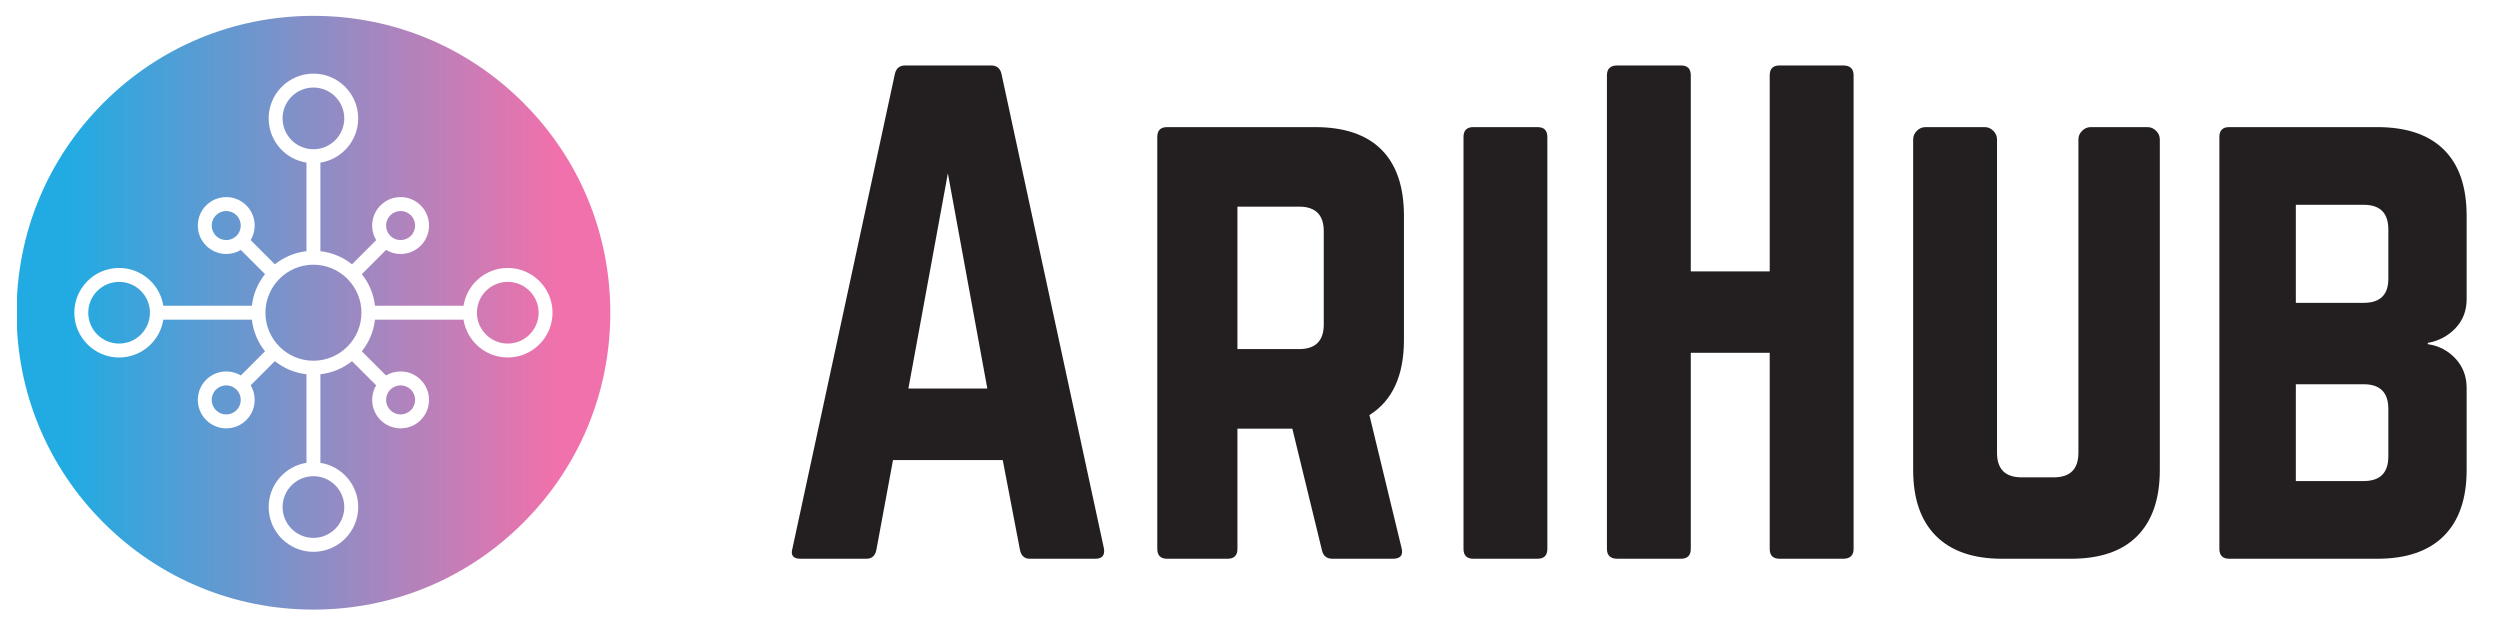
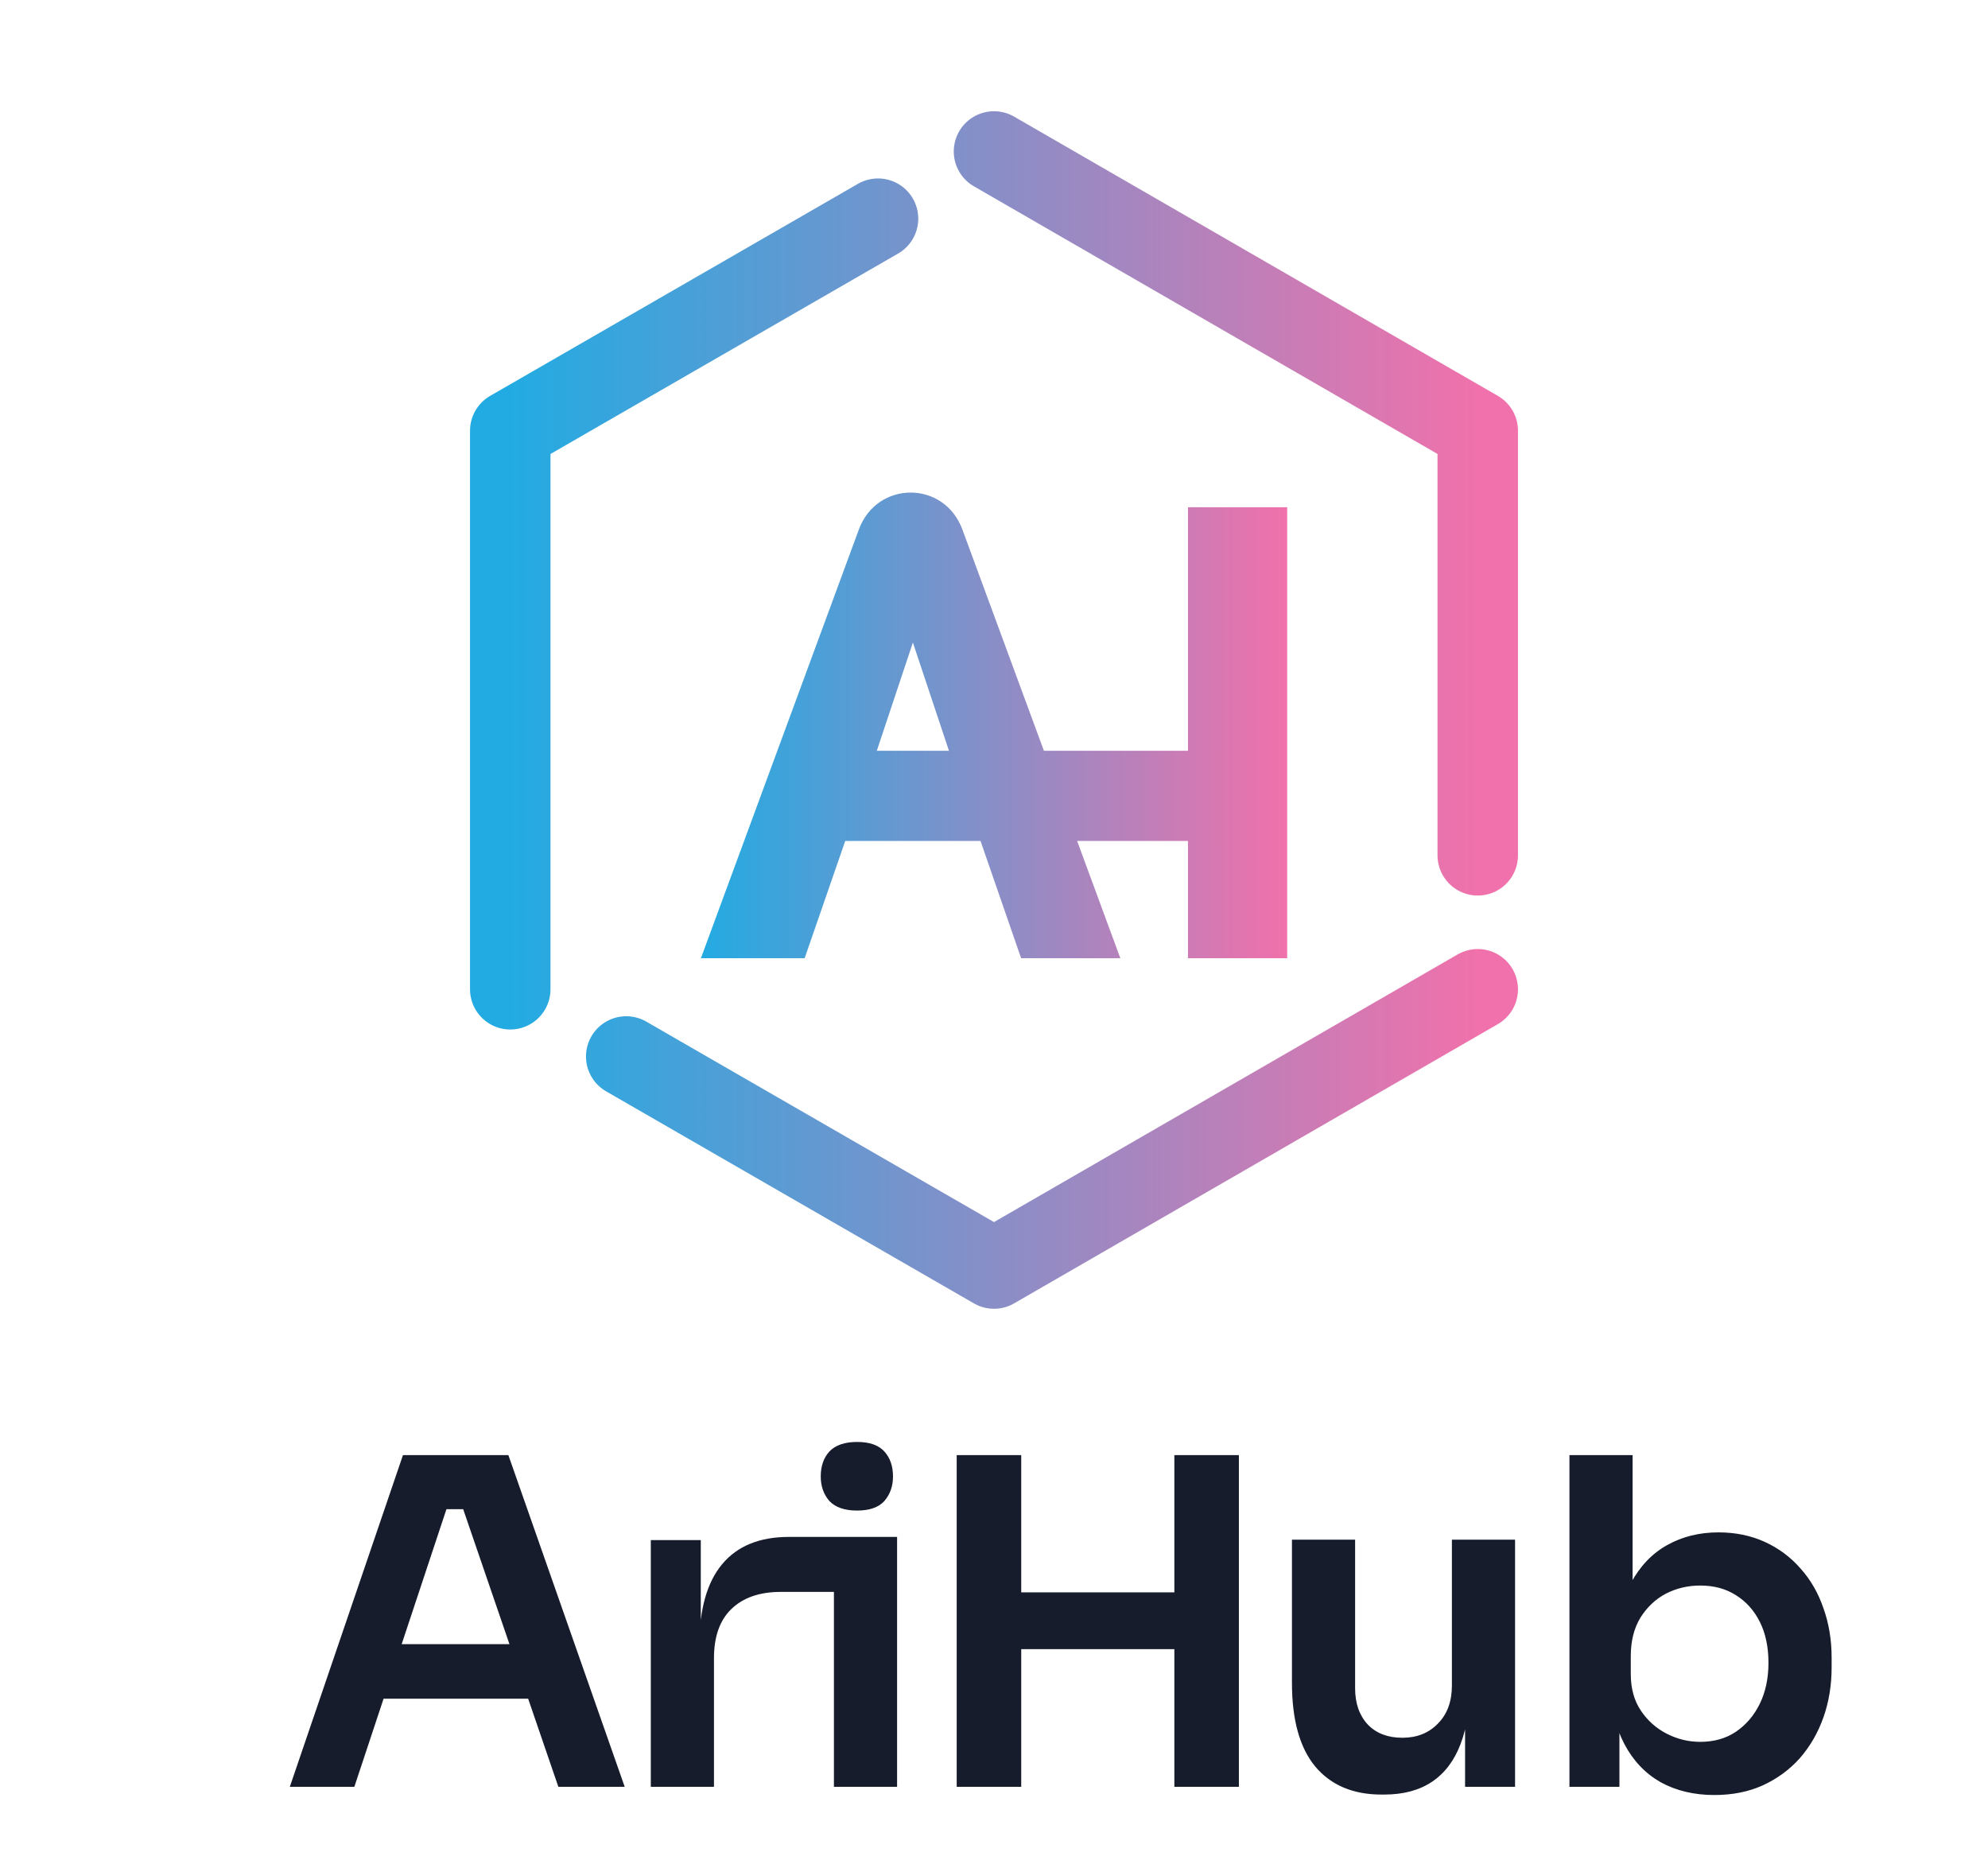
- <svg xmlns="http://www.w3.org/2000/svg" width="2000" zoomAndPan="magnify" viewBox="0 0 1500 375" height="500" preserveAspectRatio="xMidYMid meet" version="1.0">
-   <defs>
-     <g />
-     <clipPath id="10741cad9f">
-       <path d="M 10.203 9.508 L 366.184 9.508 L 366.184 365.758 L 10.203 365.758 Z M 10.203 9.508 " clip-rule="nonzero" />
-     </clipPath>
-     <clipPath id="8fe576c0a0">
-       <path d="M 304.656 169.117 C 314.863 169.117 323.172 177.426 323.172 187.633 C 323.172 197.84 314.863 206.141 304.656 206.141 C 294.449 206.141 286.148 197.832 286.148 187.633 C 286.148 177.418 294.449 169.117 304.656 169.117 Z M 188.059 365.758 C 235.637 365.758 280.371 347.227 314.012 313.586 C 347.656 279.945 366.184 235.211 366.184 187.633 C 366.184 140.055 347.656 95.32 314.012 61.68 C 280.371 28.035 235.637 9.508 188.059 9.508 C 140.48 9.508 95.746 28.035 62.105 61.68 C 28.465 95.32 9.934 140.055 9.934 187.633 C 9.934 235.211 28.465 279.945 62.105 313.586 C 95.746 347.227 140.48 365.758 188.059 365.758 Z M 135.75 126.609 C 138.082 126.609 140.266 127.523 141.914 129.164 C 145.309 132.559 145.309 138.09 141.914 141.492 C 140.266 143.137 138.082 144.047 135.75 144.047 C 133.418 144.047 131.234 143.137 129.586 141.492 C 126.188 138.09 126.188 132.566 129.586 129.164 C 131.234 127.523 133.418 126.609 135.75 126.609 Z M 188.059 285.719 C 198.266 285.719 206.574 294.02 206.574 304.227 C 206.574 314.434 198.266 322.742 188.059 322.742 C 177.852 322.742 169.551 314.434 169.551 304.227 C 169.551 294.02 177.852 285.719 188.059 285.719 Z M 71.465 169.125 C 81.672 169.125 89.973 177.426 89.973 187.633 C 89.973 197.84 81.672 206.148 71.465 206.148 C 61.258 206.148 52.949 197.84 52.949 187.633 C 52.949 177.426 61.258 169.125 71.465 169.125 Z M 188.059 52.52 C 198.262 52.52 206.566 60.828 206.566 71.035 C 206.566 81.242 198.262 89.547 188.059 89.547 C 177.844 89.547 169.543 81.242 169.543 71.035 C 169.543 60.828 177.844 52.52 188.059 52.52 Z M 192.234 224.559 C 199.359 223.75 205.871 220.934 211.203 216.684 L 225.711 231.188 C 221.801 237.742 222.66 246.371 228.297 252.008 C 231.52 255.234 235.805 257.012 240.363 257.012 C 244.922 257.012 249.207 255.234 252.43 252.008 C 259.086 245.355 259.086 234.527 252.43 227.879 C 249.207 224.648 244.922 222.875 240.363 222.875 C 237.23 222.875 234.227 223.715 231.609 225.281 L 217.102 210.773 C 221.359 205.453 224.188 198.934 224.98 191.809 L 278.117 191.809 C 280.129 204.637 291.262 214.488 304.656 214.488 C 319.469 214.488 331.52 202.438 331.52 187.633 C 331.52 172.82 319.469 160.766 304.656 160.766 C 291.27 160.766 280.137 170.621 278.117 183.457 L 224.98 183.457 C 224.18 176.332 221.359 169.82 217.102 164.488 L 231.609 149.98 C 234.227 151.555 237.23 152.391 240.363 152.391 C 244.922 152.391 249.207 150.617 252.43 147.395 C 259.086 140.742 259.086 129.914 252.43 123.258 C 249.207 120.035 244.922 118.262 240.363 118.262 C 235.805 118.262 231.52 120.035 228.297 123.258 C 222.66 128.891 221.801 137.527 225.711 144.074 L 211.203 158.59 C 205.871 154.332 199.352 151.512 192.234 150.711 L 192.234 97.574 C 205.066 95.562 214.918 84.426 214.918 71.035 C 214.918 56.223 202.867 44.172 188.059 44.172 C 173.246 44.172 161.195 56.223 161.195 71.035 C 161.195 84.426 171.047 95.562 183.887 97.574 L 183.887 150.711 C 176.762 151.512 170.238 154.332 164.918 158.59 L 150.402 144.074 C 154.312 137.527 153.449 128.891 147.816 123.258 C 144.594 120.035 140.309 118.262 135.75 118.262 C 131.191 118.262 126.906 120.035 123.684 123.258 C 117.023 129.914 117.023 140.742 123.684 147.395 C 126.906 150.617 131.191 152.391 135.75 152.391 C 138.879 152.391 141.887 151.555 144.504 149.98 L 159.012 164.488 C 154.758 169.82 151.934 176.34 151.133 183.457 L 97.996 183.457 C 95.984 170.625 84.852 160.773 71.465 160.773 C 56.652 160.773 44.598 172.824 44.598 187.633 C 44.598 202.445 56.652 214.496 71.465 214.496 C 84.852 214.496 95.984 204.645 97.996 191.809 L 151.133 191.809 C 151.934 198.934 154.758 205.453 159.012 210.773 L 144.504 225.281 C 141.887 223.715 138.879 222.875 135.75 222.875 C 131.191 222.875 126.906 224.648 123.684 227.879 C 117.023 234.527 117.023 245.355 123.684 252.008 C 126.906 255.234 131.191 257.012 135.75 257.012 C 140.309 257.012 144.594 255.234 147.816 252.008 C 153.449 246.371 154.312 237.742 150.402 231.188 L 164.918 216.684 C 170.246 220.934 176.762 223.758 183.887 224.559 L 183.887 277.695 C 171.055 279.707 161.203 290.84 161.203 304.234 C 161.203 319.039 173.254 331.094 188.059 331.094 C 202.875 331.094 214.926 319.039 214.926 304.234 C 214.926 290.84 205.07 279.707 192.234 277.695 Z M 234.227 141.516 L 234.199 141.492 L 234.184 141.473 C 230.801 138.078 230.809 132.559 234.199 129.164 C 235.848 127.523 238.031 126.609 240.363 126.609 C 242.695 126.609 244.879 127.523 246.527 129.164 C 249.922 132.559 249.922 138.09 246.527 141.492 C 244.879 143.137 242.695 144.047 240.363 144.047 C 238.047 144.047 235.867 143.148 234.227 141.516 Z M 234.164 233.812 L 234.199 233.777 L 234.254 233.73 L 234.273 233.699 C 235.91 232.109 238.074 231.223 240.363 231.223 C 242.695 231.223 244.879 232.137 246.527 233.777 C 249.922 237.18 249.922 242.703 246.527 246.105 C 244.879 247.75 242.695 248.66 240.363 248.66 C 238.031 248.66 235.848 247.75 234.199 246.105 C 230.809 242.719 230.801 237.215 234.164 233.812 Z M 141.914 233.777 C 145.309 237.18 145.309 242.703 141.914 246.105 C 140.266 247.75 138.082 248.66 135.75 248.66 C 133.418 248.66 131.234 247.75 129.586 246.105 C 126.188 242.703 126.188 237.18 129.586 233.777 C 131.234 232.137 133.418 231.223 135.75 231.223 C 138.082 231.223 140.266 232.137 141.914 233.777 Z M 188.059 158.824 C 203.945 158.824 216.867 171.746 216.867 187.633 C 216.867 203.488 203.992 216.391 188.148 216.438 L 187.969 216.438 C 172.148 216.395 159.281 203.523 159.254 187.695 L 159.254 187.578 C 159.281 171.719 172.188 158.824 188.059 158.824 Z M 188.059 158.824 " clip-rule="evenodd" />
-     </clipPath>
-     <linearGradient x1="0" gradientTransform="matrix(-0.695801, 0, 0, 0.695801, 366.1847, 9.50708)" y1="256" x2="511.613" gradientUnits="userSpaceOnUse" y2="256" id="4e7eae257f">
-       <stop stop-opacity="1" stop-color="rgb(94.099%, 44.299%, 67.099%)" offset="0" />
-       <stop stop-opacity="1" stop-color="rgb(94.099%, 44.299%, 67.099%)" offset="0.062" />
-       <stop stop-opacity="1" stop-color="rgb(94.06%, 44.31%, 67.11%)" offset="0.094" />
-       <stop stop-opacity="1" stop-color="rgb(93.634%, 44.431%, 67.223%)" offset="0.098" />
-       <stop stop-opacity="1" stop-color="rgb(93.246%, 44.54%, 67.326%)" offset="0.102" />
-       <stop stop-opacity="1" stop-color="rgb(92.859%, 44.649%, 67.429%)" offset="0.105" />
-       <stop stop-opacity="1" stop-color="rgb(92.471%, 44.759%, 67.532%)" offset="0.109" />
-       <stop stop-opacity="1" stop-color="rgb(92.084%, 44.867%, 67.635%)" offset="0.113" />
-       <stop stop-opacity="1" stop-color="rgb(91.698%, 44.977%, 67.738%)" offset="0.117" />
-       <stop stop-opacity="1" stop-color="rgb(91.31%, 45.085%, 67.841%)" offset="0.121" />
-       <stop stop-opacity="1" stop-color="rgb(90.923%, 45.195%, 67.944%)" offset="0.125" />
-       <stop stop-opacity="1" stop-color="rgb(90.535%, 45.305%, 68.047%)" offset="0.129" />
-       <stop stop-opacity="1" stop-color="rgb(90.147%, 45.415%, 68.15%)" offset="0.133" />
-       <stop stop-opacity="1" stop-color="rgb(89.76%, 45.523%, 68.253%)" offset="0.137" />
-       <stop stop-opacity="1" stop-color="rgb(89.372%, 45.633%, 68.356%)" offset="0.141" />
-       <stop stop-opacity="1" stop-color="rgb(88.985%, 45.741%, 68.459%)" offset="0.145" />
-       <stop stop-opacity="1" stop-color="rgb(88.599%, 45.851%, 68.562%)" offset="0.148" />
-       <stop stop-opacity="1" stop-color="rgb(88.211%, 45.959%, 68.666%)" offset="0.152" />
-       <stop stop-opacity="1" stop-color="rgb(87.823%, 46.069%, 68.77%)" offset="0.156" />
-       <stop stop-opacity="1" stop-color="rgb(87.436%, 46.179%, 68.872%)" offset="0.16" />
-       <stop stop-opacity="1" stop-color="rgb(87.048%, 46.289%, 68.976%)" offset="0.164" />
-       <stop stop-opacity="1" stop-color="rgb(86.661%, 46.397%, 69.078%)" offset="0.168" />
-       <stop stop-opacity="1" stop-color="rgb(86.275%, 46.507%, 69.182%)" offset="0.172" />
-       <stop stop-opacity="1" stop-color="rgb(85.887%, 46.616%, 69.284%)" offset="0.176" />
-       <stop stop-opacity="1" stop-color="rgb(85.5%, 46.725%, 69.388%)" offset="0.18" />
-       <stop stop-opacity="1" stop-color="rgb(85.112%, 46.835%, 69.49%)" offset="0.184" />
-       <stop stop-opacity="1" stop-color="rgb(84.724%, 46.945%, 69.594%)" offset="0.188" />
-       <stop stop-opacity="1" stop-color="rgb(84.337%, 47.054%, 69.696%)" offset="0.191" />
-       <stop stop-opacity="1" stop-color="rgb(83.951%, 47.163%, 69.8%)" offset="0.195" />
-       <stop stop-opacity="1" stop-color="rgb(83.563%, 47.272%, 69.902%)" offset="0.199" />
-       <stop stop-opacity="1" stop-color="rgb(83.176%, 47.382%, 70.006%)" offset="0.203" />
-       <stop stop-opacity="1" stop-color="rgb(82.788%, 47.49%, 70.108%)" offset="0.207" />
-       <stop stop-opacity="1" stop-color="rgb(82.401%, 47.6%, 70.212%)" offset="0.211" />
-       <stop stop-opacity="1" stop-color="rgb(82.013%, 47.71%, 70.314%)" offset="0.215" />
-       <stop stop-opacity="1" stop-color="rgb(81.627%, 47.82%, 70.418%)" offset="0.219" />
-       <stop stop-opacity="1" stop-color="rgb(81.239%, 47.928%, 70.52%)" offset="0.223" />
-       <stop stop-opacity="1" stop-color="rgb(80.852%, 48.038%, 70.624%)" offset="0.227" />
-       <stop stop-opacity="1" stop-color="rgb(80.464%, 48.146%, 70.726%)" offset="0.23" />
-       <stop stop-opacity="1" stop-color="rgb(80.077%, 48.256%, 70.83%)" offset="0.234" />
-       <stop stop-opacity="1" stop-color="rgb(79.689%, 48.364%, 70.934%)" offset="0.238" />
-       <stop stop-opacity="1" stop-color="rgb(79.301%, 48.474%, 71.037%)" offset="0.242" />
-       <stop stop-opacity="1" stop-color="rgb(78.914%, 48.584%, 71.14%)" offset="0.246" />
-       <stop stop-opacity="1" stop-color="rgb(78.528%, 48.694%, 71.243%)" offset="0.25" />
-       <stop stop-opacity="1" stop-color="rgb(78.14%, 48.802%, 71.346%)" offset="0.254" />
-       <stop stop-opacity="1" stop-color="rgb(77.753%, 48.912%, 71.449%)" offset="0.258" />
-       <stop stop-opacity="1" stop-color="rgb(77.365%, 49.02%, 71.552%)" offset="0.262" />
-       <stop stop-opacity="1" stop-color="rgb(76.978%, 49.13%, 71.655%)" offset="0.266" />
-       <stop stop-opacity="1" stop-color="rgb(76.59%, 49.239%, 71.758%)" offset="0.27" />
-       <stop stop-opacity="1" stop-color="rgb(76.204%, 49.348%, 71.861%)" offset="0.273" />
-       <stop stop-opacity="1" stop-color="rgb(75.816%, 49.458%, 71.964%)" offset="0.277" />
-       <stop stop-opacity="1" stop-color="rgb(75.429%, 49.568%, 72.067%)" offset="0.281" />
-       <stop stop-opacity="1" stop-color="rgb(75.041%, 49.677%, 72.169%)" offset="0.285" />
-       <stop stop-opacity="1" stop-color="rgb(74.654%, 49.786%, 72.273%)" offset="0.289" />
-       <stop stop-opacity="1" stop-color="rgb(74.266%, 49.895%, 72.375%)" offset="0.293" />
-       <stop stop-opacity="1" stop-color="rgb(73.88%, 50.005%, 72.479%)" offset="0.297" />
-       <stop stop-opacity="1" stop-color="rgb(73.492%, 50.113%, 72.581%)" offset="0.301" />
-       <stop stop-opacity="1" stop-color="rgb(73.105%, 50.223%, 72.685%)" offset="0.305" />
-       <stop stop-opacity="1" stop-color="rgb(72.717%, 50.333%, 72.787%)" offset="0.309" />
-       <stop stop-opacity="1" stop-color="rgb(72.33%, 50.443%, 72.891%)" offset="0.312" />
-       <stop stop-opacity="1" stop-color="rgb(71.942%, 50.551%, 72.993%)" offset="0.316" />
-       <stop stop-opacity="1" stop-color="rgb(71.556%, 50.661%, 73.097%)" offset="0.32" />
-       <stop stop-opacity="1" stop-color="rgb(71.169%, 50.769%, 73.201%)" offset="0.324" />
-       <stop stop-opacity="1" stop-color="rgb(70.781%, 50.879%, 73.305%)" offset="0.328" />
-       <stop stop-opacity="1" stop-color="rgb(70.393%, 50.987%, 73.407%)" offset="0.332" />
-       <stop stop-opacity="1" stop-color="rgb(70.006%, 51.097%, 73.511%)" offset="0.336" />
-       <stop stop-opacity="1" stop-color="rgb(69.618%, 51.207%, 73.613%)" offset="0.34" />
-       <stop stop-opacity="1" stop-color="rgb(69.231%, 51.317%, 73.717%)" offset="0.344" />
-       <stop stop-opacity="1" stop-color="rgb(68.843%, 51.425%, 73.819%)" offset="0.348" />
-       <stop stop-opacity="1" stop-color="rgb(68.457%, 51.535%, 73.923%)" offset="0.352" />
-       <stop stop-opacity="1" stop-color="rgb(68.069%, 51.643%, 74.025%)" offset="0.355" />
-       <stop stop-opacity="1" stop-color="rgb(67.682%, 51.753%, 74.129%)" offset="0.359" />
-       <stop stop-opacity="1" stop-color="rgb(67.294%, 51.863%, 74.231%)" offset="0.363" />
-       <stop stop-opacity="1" stop-color="rgb(66.907%, 51.973%, 74.335%)" offset="0.367" />
-       <stop stop-opacity="1" stop-color="rgb(66.519%, 52.081%, 74.437%)" offset="0.371" />
-       <stop stop-opacity="1" stop-color="rgb(66.133%, 52.191%, 74.541%)" offset="0.375" />
-       <stop stop-opacity="1" stop-color="rgb(65.746%, 52.3%, 74.643%)" offset="0.379" />
-       <stop stop-opacity="1" stop-color="rgb(65.358%, 52.409%, 74.747%)" offset="0.383" />
-       <stop stop-opacity="1" stop-color="rgb(64.97%, 52.518%, 74.849%)" offset="0.387" />
-       <stop stop-opacity="1" stop-color="rgb(64.583%, 52.628%, 74.953%)" offset="0.391" />
-       <stop stop-opacity="1" stop-color="rgb(64.195%, 52.737%, 75.055%)" offset="0.395" />
-       <stop stop-opacity="1" stop-color="rgb(63.809%, 52.847%, 75.159%)" offset="0.398" />
-       <stop stop-opacity="1" stop-color="rgb(63.422%, 52.956%, 75.261%)" offset="0.402" />
-       <stop stop-opacity="1" stop-color="rgb(63.034%, 53.065%, 75.365%)" offset="0.406" />
-       <stop stop-opacity="1" stop-color="rgb(62.646%, 53.174%, 75.468%)" offset="0.41" />
-       <stop stop-opacity="1" stop-color="rgb(62.259%, 53.284%, 75.572%)" offset="0.414" />
-       <stop stop-opacity="1" stop-color="rgb(61.871%, 53.392%, 75.674%)" offset="0.418" />
-       <stop stop-opacity="1" stop-color="rgb(61.485%, 53.502%, 75.778%)" offset="0.422" />
-       <stop stop-opacity="1" stop-color="rgb(61.098%, 53.612%, 75.88%)" offset="0.426" />
-       <stop stop-opacity="1" stop-color="rgb(60.71%, 53.722%, 75.984%)" offset="0.43" />
-       <stop stop-opacity="1" stop-color="rgb(60.323%, 53.83%, 76.086%)" offset="0.434" />
-       <stop stop-opacity="1" stop-color="rgb(59.935%, 53.94%, 76.19%)" offset="0.438" />
-       <stop stop-opacity="1" stop-color="rgb(59.547%, 54.048%, 76.292%)" offset="0.441" />
-       <stop stop-opacity="1" stop-color="rgb(59.16%, 54.158%, 76.396%)" offset="0.445" />
-       <stop stop-opacity="1" stop-color="rgb(58.772%, 54.266%, 76.498%)" offset="0.449" />
-       <stop stop-opacity="1" stop-color="rgb(58.386%, 54.376%, 76.602%)" offset="0.453" />
-       <stop stop-opacity="1" stop-color="rgb(57.999%, 54.486%, 76.704%)" offset="0.457" />
-       <stop stop-opacity="1" stop-color="rgb(57.611%, 54.596%, 76.808%)" offset="0.461" />
-       <stop stop-opacity="1" stop-color="rgb(57.224%, 54.704%, 76.91%)" offset="0.465" />
-       <stop stop-opacity="1" stop-color="rgb(56.836%, 54.814%, 77.014%)" offset="0.469" />
-       <stop stop-opacity="1" stop-color="rgb(56.448%, 54.922%, 77.116%)" offset="0.473" />
-       <stop stop-opacity="1" stop-color="rgb(56.062%, 55.032%, 77.22%)" offset="0.477" />
-       <stop stop-opacity="1" stop-color="rgb(55.675%, 55.141%, 77.322%)" offset="0.48" />
-       <stop stop-opacity="1" stop-color="rgb(55.287%, 55.251%, 77.426%)" offset="0.484" />
-       <stop stop-opacity="1" stop-color="rgb(54.9%, 55.36%, 77.528%)" offset="0.488" />
-       <stop stop-opacity="1" stop-color="rgb(54.512%, 55.47%, 77.632%)" offset="0.492" />
-       <stop stop-opacity="1" stop-color="rgb(54.124%, 55.579%, 77.736%)" offset="0.496" />
-       <stop stop-opacity="1" stop-color="rgb(53.738%, 55.688%, 77.84%)" offset="0.5" />
-       <stop stop-opacity="1" stop-color="rgb(53.351%, 55.797%, 77.942%)" offset="0.504" />
-       <stop stop-opacity="1" stop-color="rgb(52.963%, 55.907%, 78.046%)" offset="0.508" />
-       <stop stop-opacity="1" stop-color="rgb(52.576%, 56.015%, 78.148%)" offset="0.512" />
-       <stop stop-opacity="1" stop-color="rgb(52.188%, 56.125%, 78.252%)" offset="0.516" />
-       <stop stop-opacity="1" stop-color="rgb(51.801%, 56.235%, 78.354%)" offset="0.52" />
-       <stop stop-opacity="1" stop-color="rgb(51.413%, 56.345%, 78.458%)" offset="0.523" />
-       <stop stop-opacity="1" stop-color="rgb(51.025%, 56.453%, 78.56%)" offset="0.527" />
-       <stop stop-opacity="1" stop-color="rgb(50.639%, 56.563%, 78.664%)" offset="0.531" />
-       <stop stop-opacity="1" stop-color="rgb(50.252%, 56.671%, 78.766%)" offset="0.535" />
-       <stop stop-opacity="1" stop-color="rgb(49.864%, 56.781%, 78.87%)" offset="0.539" />
-       <stop stop-opacity="1" stop-color="rgb(49.477%, 56.889%, 78.972%)" offset="0.543" />
-       <stop stop-opacity="1" stop-color="rgb(49.089%, 56.999%, 79.076%)" offset="0.547" />
-       <stop stop-opacity="1" stop-color="rgb(48.701%, 57.109%, 79.178%)" offset="0.551" />
-       <stop stop-opacity="1" stop-color="rgb(48.315%, 57.219%, 79.282%)" offset="0.555" />
-       <stop stop-opacity="1" stop-color="rgb(47.928%, 57.327%, 79.384%)" offset="0.559" />
-       <stop stop-opacity="1" stop-color="rgb(47.54%, 57.437%, 79.488%)" offset="0.562" />
-       <stop stop-opacity="1" stop-color="rgb(47.153%, 57.545%, 79.59%)" offset="0.566" />
-       <stop stop-opacity="1" stop-color="rgb(46.765%, 57.655%, 79.694%)" offset="0.57" />
-       <stop stop-opacity="1" stop-color="rgb(46.378%, 57.765%, 79.796%)" offset="0.574" />
-       <stop stop-opacity="1" stop-color="rgb(45.992%, 57.875%, 79.9%)" offset="0.578" />
-       <stop stop-opacity="1" stop-color="rgb(45.604%, 57.983%, 80.003%)" offset="0.582" />
-       <stop stop-opacity="1" stop-color="rgb(45.216%, 58.093%, 80.107%)" offset="0.586" />
-       <stop stop-opacity="1" stop-color="rgb(44.829%, 58.202%, 80.209%)" offset="0.59" />
-       <stop stop-opacity="1" stop-color="rgb(44.441%, 58.311%, 80.313%)" offset="0.594" />
-       <stop stop-opacity="1" stop-color="rgb(44.054%, 58.42%, 80.415%)" offset="0.598" />
-       <stop stop-opacity="1" stop-color="rgb(43.668%, 58.53%, 80.519%)" offset="0.602" />
-       <stop stop-opacity="1" stop-color="rgb(43.28%, 58.64%, 80.621%)" offset="0.605" />
-       <stop stop-opacity="1" stop-color="rgb(42.892%, 58.749%, 80.725%)" offset="0.609" />
-       <stop stop-opacity="1" stop-color="rgb(42.505%, 58.858%, 80.827%)" offset="0.613" />
-       <stop stop-opacity="1" stop-color="rgb(42.117%, 58.968%, 80.931%)" offset="0.617" />
-       <stop stop-opacity="1" stop-color="rgb(41.73%, 59.076%, 81.033%)" offset="0.621" />
-       <stop stop-opacity="1" stop-color="rgb(41.342%, 59.186%, 81.137%)" offset="0.625" />
-       <stop stop-opacity="1" stop-color="rgb(40.955%, 59.294%, 81.239%)" offset="0.629" />
-       <stop stop-opacity="1" stop-color="rgb(40.569%, 59.404%, 81.343%)" offset="0.633" />
-       <stop stop-opacity="1" stop-color="rgb(40.181%, 59.514%, 81.445%)" offset="0.637" />
-       <stop stop-opacity="1" stop-color="rgb(39.793%, 59.624%, 81.549%)" offset="0.641" />
-       <stop stop-opacity="1" stop-color="rgb(39.406%, 59.732%, 81.651%)" offset="0.645" />
-       <stop stop-opacity="1" stop-color="rgb(39.018%, 59.842%, 81.755%)" offset="0.648" />
-       <stop stop-opacity="1" stop-color="rgb(38.631%, 59.95%, 81.857%)" offset="0.652" />
-       <stop stop-opacity="1" stop-color="rgb(38.245%, 60.06%, 81.961%)" offset="0.656" />
-       <stop stop-opacity="1" stop-color="rgb(37.857%, 60.168%, 82.063%)" offset="0.66" />
-       <stop stop-opacity="1" stop-color="rgb(37.469%, 60.278%, 82.167%)" offset="0.664" />
-       <stop stop-opacity="1" stop-color="rgb(37.082%, 60.388%, 82.271%)" offset="0.668" />
-       <stop stop-opacity="1" stop-color="rgb(36.694%, 60.498%, 82.375%)" offset="0.672" />
-       <stop stop-opacity="1" stop-color="rgb(36.307%, 60.606%, 82.477%)" offset="0.676" />
-       <stop stop-opacity="1" stop-color="rgb(35.921%, 60.716%, 82.581%)" offset="0.68" />
-       <stop stop-opacity="1" stop-color="rgb(35.533%, 60.825%, 82.683%)" offset="0.684" />
-       <stop stop-opacity="1" stop-color="rgb(35.146%, 60.934%, 82.787%)" offset="0.688" />
-       <stop stop-opacity="1" stop-color="rgb(34.758%, 61.043%, 82.889%)" offset="0.691" />
-       <stop stop-opacity="1" stop-color="rgb(34.37%, 61.153%, 82.993%)" offset="0.695" />
-       <stop stop-opacity="1" stop-color="rgb(33.983%, 61.263%, 83.095%)" offset="0.699" />
-       <stop stop-opacity="1" stop-color="rgb(33.597%, 61.372%, 83.199%)" offset="0.703" />
-       <stop stop-opacity="1" stop-color="rgb(33.209%, 61.481%, 83.301%)" offset="0.707" />
-       <stop stop-opacity="1" stop-color="rgb(32.822%, 61.591%, 83.405%)" offset="0.711" />
-       <stop stop-opacity="1" stop-color="rgb(32.434%, 61.699%, 83.507%)" offset="0.715" />
-       <stop stop-opacity="1" stop-color="rgb(32.047%, 61.809%, 83.611%)" offset="0.719" />
-       <stop stop-opacity="1" stop-color="rgb(31.659%, 61.917%, 83.713%)" offset="0.723" />
-       <stop stop-opacity="1" stop-color="rgb(31.271%, 62.027%, 83.817%)" offset="0.727" />
-       <stop stop-opacity="1" stop-color="rgb(30.884%, 62.137%, 83.919%)" offset="0.73" />
-       <stop stop-opacity="1" stop-color="rgb(30.498%, 62.247%, 84.023%)" offset="0.734" />
-       <stop stop-opacity="1" stop-color="rgb(30.11%, 62.355%, 84.125%)" offset="0.738" />
-       <stop stop-opacity="1" stop-color="rgb(29.723%, 62.465%, 84.229%)" offset="0.742" />
-       <stop stop-opacity="1" stop-color="rgb(29.335%, 62.573%, 84.331%)" offset="0.746" />
-       <stop stop-opacity="1" stop-color="rgb(28.947%, 62.683%, 84.435%)" offset="0.75" />
-       <stop stop-opacity="1" stop-color="rgb(28.56%, 62.793%, 84.538%)" offset="0.754" />
-       <stop stop-opacity="1" stop-color="rgb(28.174%, 62.903%, 84.642%)" offset="0.758" />
-       <stop stop-opacity="1" stop-color="rgb(27.786%, 63.011%, 84.744%)" offset="0.762" />
-       <stop stop-opacity="1" stop-color="rgb(27.399%, 63.121%, 84.848%)" offset="0.766" />
-       <stop stop-opacity="1" stop-color="rgb(27.011%, 63.229%, 84.95%)" offset="0.77" />
-       <stop stop-opacity="1" stop-color="rgb(26.624%, 63.339%, 85.054%)" offset="0.773" />
-       <stop stop-opacity="1" stop-color="rgb(26.236%, 63.448%, 85.156%)" offset="0.777" />
-       <stop stop-opacity="1" stop-color="rgb(25.85%, 63.557%, 85.26%)" offset="0.781" />
-       <stop stop-opacity="1" stop-color="rgb(25.462%, 63.667%, 85.362%)" offset="0.785" />
-       <stop stop-opacity="1" stop-color="rgb(25.075%, 63.777%, 85.466%)" offset="0.789" />
-       <stop stop-opacity="1" stop-color="rgb(24.687%, 63.885%, 85.568%)" offset="0.793" />
-       <stop stop-opacity="1" stop-color="rgb(24.3%, 63.995%, 85.672%)" offset="0.797" />
-       <stop stop-opacity="1" stop-color="rgb(23.912%, 64.104%, 85.774%)" offset="0.801" />
-       <stop stop-opacity="1" stop-color="rgb(23.526%, 64.214%, 85.878%)" offset="0.805" />
-       <stop stop-opacity="1" stop-color="rgb(23.138%, 64.322%, 85.98%)" offset="0.809" />
-       <stop stop-opacity="1" stop-color="rgb(22.751%, 64.432%, 86.084%)" offset="0.812" />
-       <stop stop-opacity="1" stop-color="rgb(22.363%, 64.542%, 86.186%)" offset="0.816" />
-       <stop stop-opacity="1" stop-color="rgb(21.976%, 64.651%, 86.29%)" offset="0.82" />
-       <stop stop-opacity="1" stop-color="rgb(21.588%, 64.76%, 86.392%)" offset="0.824" />
-       <stop stop-opacity="1" stop-color="rgb(21.201%, 64.87%, 86.496%)" offset="0.828" />
-       <stop stop-opacity="1" stop-color="rgb(20.813%, 64.978%, 86.598%)" offset="0.832" />
-       <stop stop-opacity="1" stop-color="rgb(20.427%, 65.088%, 86.702%)" offset="0.836" />
-       <stop stop-opacity="1" stop-color="rgb(20.039%, 65.196%, 86.806%)" offset="0.84" />
-       <stop stop-opacity="1" stop-color="rgb(19.652%, 65.306%, 86.909%)" offset="0.844" />
-       <stop stop-opacity="1" stop-color="rgb(19.264%, 65.416%, 87.012%)" offset="0.848" />
-       <stop stop-opacity="1" stop-color="rgb(18.877%, 65.526%, 87.115%)" offset="0.852" />
-       <stop stop-opacity="1" stop-color="rgb(18.489%, 65.634%, 87.218%)" offset="0.855" />
-       <stop stop-opacity="1" stop-color="rgb(18.103%, 65.744%, 87.321%)" offset="0.859" />
-       <stop stop-opacity="1" stop-color="rgb(17.715%, 65.852%, 87.424%)" offset="0.863" />
-       <stop stop-opacity="1" stop-color="rgb(17.328%, 65.962%, 87.527%)" offset="0.867" />
-       <stop stop-opacity="1" stop-color="rgb(16.94%, 66.071%, 87.63%)" offset="0.871" />
-       <stop stop-opacity="1" stop-color="rgb(16.553%, 66.18%, 87.733%)" offset="0.875" />
-       <stop stop-opacity="1" stop-color="rgb(16.165%, 66.29%, 87.836%)" offset="0.879" />
-       <stop stop-opacity="1" stop-color="rgb(15.779%, 66.4%, 87.939%)" offset="0.883" />
-       <stop stop-opacity="1" stop-color="rgb(15.392%, 66.508%, 88.042%)" offset="0.887" />
-       <stop stop-opacity="1" stop-color="rgb(15.004%, 66.618%, 88.145%)" offset="0.891" />
-       <stop stop-opacity="1" stop-color="rgb(14.616%, 66.727%, 88.248%)" offset="0.895" />
-       <stop stop-opacity="1" stop-color="rgb(14.229%, 66.837%, 88.351%)" offset="0.898" />
-       <stop stop-opacity="1" stop-color="rgb(13.841%, 66.945%, 88.454%)" offset="0.902" />
-       <stop stop-opacity="1" stop-color="rgb(13.455%, 67.055%, 88.557%)" offset="0.906" />
-       <stop stop-opacity="1" stop-color="rgb(13.377%, 67.076%, 88.577%)" offset="0.938" />
-       <stop stop-opacity="1" stop-color="rgb(13.3%, 67.099%, 88.599%)" offset="1" />
-     </linearGradient>
-   </defs>
-   <g clip-path="url(#10741cad9f)">
-     <g clip-path="url(#8fe576c0a0)">
-       <path fill="url(#4e7eae257f)" d="M 366.184 9.508 L 366.184 365.758 L 10.203 365.758 L 10.203 9.508 Z M 366.184 9.508 " fill-rule="nonzero" />
+ <svg xmlns="http://www.w3.org/2000/svg" viewBox="0 0 420 392">
+   <g transform="translate(60 0)">
+     <defs>
+       <linearGradient id="ge" gradientUnits="userSpaceOnUse" x1="48" y1="0" x2="252" y2="0">
+         <stop stop-color="#22ABE2" />
+         <stop offset=".5" stop-color="#898EC7" />
+         <stop offset="1" stop-color="#F071AB" />
+       </linearGradient>
+       <linearGradient id="gm" gradientUnits="userSpaceOnUse" x1="57" y1="0" x2="234" y2="0">
+         <stop stop-color="#22ABE2" />
+         <stop offset=".5" stop-color="#898EC7" />
+         <stop offset="1" stop-color="#F071AB" />
+       </linearGradient>
+     </defs>
+     <g fill="none" stroke="url(#ge)" stroke-width="17" stroke-linecap="round" stroke-linejoin="round">
+       <path d="M150.0 32.0L252.2 91.0L252.2 180.7" />
+       <path d="M252.2 209.0L150.0 268.0L72.3 223.2" />
+       <path d="M47.8 209.0L47.8 91.0L125.5 46.2" />
+     </g>
+     <g transform="translate(150 152) scale(.7) translate(-145.9 -146)">
+       <path d="M57.444 218.056L105.083 88.75C110.528 73.778 130.944 73.778 136.389 88.75L184.028 218.056H154.083L141.833 182.667H101L88.75 218.056H57.444ZM110.528 155.444H132.306L121.417 122.778L110.528 155.444Z" fill="url(#gm)" fill-rule="evenodd" />
+       <path d="M204.444 81.945H234.389V218.056H204.444V182.667H155.444L145.917 155.444H204.444V81.945Z" fill="url(#gm)" fill-rule="evenodd" />
    </g>
  </g>
-   <g fill="#231f20" fill-opacity="1">
-     <g transform="translate(460.3178, 335.25)">
-       <g>
-         <path d="M 196.828 0 L 157.609 0 C 154.398 0 152.426 -1.727 151.688 -5.188 L 141.328 -59.203 L 75.484 -59.203 L 65.484 -5.188 C 64.742 -1.727 62.77 0 59.562 0 L 19.984 0 C 15.535 0 13.93 -2.098 15.172 -6.297 L 76.594 -290.812 C 77.332 -294.258 79.426 -295.984 82.875 -295.984 L 134.297 -295.984 C 137.754 -295.984 139.852 -294.258 140.594 -290.812 L 202.016 -6.297 C 202.754 -2.098 201.023 0 196.828 0 Z M 132.078 -102.109 L 108.406 -231.234 L 84.719 -102.109 Z M 132.078 -102.109 " />
-       </g>
-     </g>
-   </g>
-   <g fill="#231f20" fill-opacity="1">
-     <g transform="translate(675.8692, 335.25)">
-       <g>
-         <path d="M 166.5 -205.719 L 166.5 -131.344 C 166.5 -109.883 159.594 -94.836 145.781 -86.203 L 165.016 -6.656 C 166.242 -2.219 164.516 0 159.828 0 L 123.578 0 C 120.117 0 118.02 -1.727 117.281 -5.188 L 99.531 -78.062 L 66.594 -78.062 L 66.594 -5.922 C 66.594 -1.973 64.617 0 60.672 0 L 24.422 0 C 20.473 0 18.5 -1.973 18.5 -5.922 L 18.5 -253.062 C 18.5 -257.008 20.473 -258.984 24.422 -258.984 L 113.219 -258.984 C 130.727 -258.984 143.984 -254.484 152.984 -245.484 C 161.992 -236.484 166.5 -223.227 166.5 -205.719 Z M 66.594 -125.797 L 103.594 -125.797 C 113.457 -125.797 118.391 -130.727 118.391 -140.594 L 118.391 -196.469 C 118.391 -206.332 113.457 -211.266 103.594 -211.266 L 66.594 -211.266 Z M 66.594 -125.797 " />
-       </g>
-     </g>
-   </g>
-   <g fill="#231f20" fill-opacity="1">
-     <g transform="translate(859.6021, 335.25)">
-       <g>
-         <path d="M 24.422 0 L 62.891 0 C 66.836 0 68.812 -1.973 68.812 -5.922 L 68.812 -253.062 C 68.812 -257.008 66.836 -258.984 62.891 -258.984 L 24.422 -258.984 C 20.473 -258.984 18.5 -257.008 18.5 -253.062 L 18.5 -5.922 C 18.5 -1.973 20.473 0 24.422 0 Z M 24.422 0 " />
-       </g>
-     </g>
-   </g>
-   <g fill="#231f20" fill-opacity="1">
-     <g transform="translate(945.6599, 335.25)">
-       <g>
-         <path d="M 116.172 -172.406 L 116.172 -290.062 C 116.172 -294.008 118.145 -295.984 122.094 -295.984 L 160.203 -295.984 C 164.398 -295.984 166.5 -294.008 166.5 -290.062 L 166.5 -5.922 C 166.5 -1.973 164.398 0 160.203 0 L 122.094 0 C 118.145 0 116.172 -1.973 116.172 -5.922 L 116.172 -123.578 L 68.812 -123.578 L 68.812 -5.922 C 68.812 -1.973 66.836 0 62.891 0 L 24.781 0 C 20.594 0 18.5 -1.973 18.5 -5.922 L 18.5 -290.062 C 18.5 -294.008 20.594 -295.984 24.781 -295.984 L 62.891 -295.984 C 66.836 -295.984 68.812 -294.008 68.812 -290.062 L 68.812 -172.406 Z M 116.172 -172.406 " />
-       </g>
-     </g>
-   </g>
-   <g fill="#231f20" fill-opacity="1">
-     <g transform="translate(1129.393, 335.25)">
-       <g>
-         <path d="M 125.062 -258.984 L 159.094 -258.984 C 161.062 -258.984 162.785 -258.242 164.266 -256.766 C 165.754 -255.285 166.5 -253.562 166.5 -251.594 L 166.5 -53.281 C 166.5 -36.008 161.992 -22.812 152.984 -13.688 C 143.984 -4.562 130.727 0 113.219 0 L 71.781 0 C 54.508 0 41.312 -4.562 32.188 -13.688 C 23.062 -22.812 18.5 -36.008 18.5 -53.281 L 18.5 -251.594 C 18.5 -253.562 19.238 -255.285 20.719 -256.766 C 22.195 -258.242 23.926 -258.984 25.906 -258.984 L 61.422 -258.984 C 63.391 -258.984 65.113 -258.242 66.594 -256.766 C 68.07 -255.285 68.812 -253.562 68.812 -251.594 L 68.812 -63.641 C 68.812 -53.773 73.742 -48.844 83.609 -48.844 L 102.859 -48.844 C 112.723 -48.844 117.656 -53.773 117.656 -63.641 L 117.656 -251.594 C 117.656 -253.562 118.395 -255.285 119.875 -256.766 C 121.352 -258.242 123.082 -258.984 125.062 -258.984 Z M 125.062 -258.984 " />
-       </g>
-     </g>
-   </g>
-   <g fill="#231f20" fill-opacity="1">
-     <g transform="translate(1313.126, 335.25)">
-       <g>
-         <path d="M 166.859 -205.719 L 166.859 -155.766 C 166.859 -148.859 164.641 -143.062 160.203 -138.375 C 155.766 -133.688 150.211 -130.727 143.547 -129.5 L 143.547 -128.75 C 150.211 -127.77 155.766 -124.875 160.203 -120.062 C 164.641 -115.25 166.859 -109.391 166.859 -102.484 L 166.859 -53.281 C 166.859 -36.008 162.297 -22.812 153.172 -13.688 C 144.047 -4.562 130.727 0 113.219 0 L 24.422 0 C 20.473 0 18.5 -1.973 18.5 -5.922 L 18.5 -253.062 C 18.5 -257.008 20.473 -258.984 24.422 -258.984 L 113.219 -258.984 C 130.727 -258.984 144.047 -254.484 153.172 -245.484 C 162.297 -236.484 166.859 -223.227 166.859 -205.719 Z M 119.875 -167.969 L 119.875 -197.578 C 119.875 -207.441 114.941 -212.375 105.078 -212.375 L 64.375 -212.375 L 64.375 -153.547 L 105.078 -153.547 C 114.941 -153.547 119.875 -158.352 119.875 -167.969 Z M 119.875 -61.422 L 119.875 -89.906 C 119.875 -99.77 114.941 -104.703 105.078 -104.703 L 64.375 -104.703 L 64.375 -46.625 L 105.078 -46.625 C 114.941 -46.625 119.875 -51.555 119.875 -61.422 Z M 119.875 -61.422 " />
-       </g>
-     </g>
-   </g>
+   <path transform="translate(-275.5 196)" d="M336.728 181.5L360.632 111.42H382.904L407.48 181.5H393.464L372.632 120.732L377.528 122.844H365.528L370.52 120.732L350.36 181.5H336.728ZM353.432 162.876L357.752 151.356H386.168L390.392 162.876H353.432ZM412.994 181.5V129.372H423.554V151.452H423.266C423.266 143.964 424.866 138.3 428.066 134.46C431.266 130.62 435.97 128.7 442.178 128.7H444.098V140.316H440.45C435.97 140.316 432.482 141.532 429.986 143.964C427.554 146.332 426.338 149.788 426.338 154.332V181.5H412.994ZM451.681 181.5V128.7H465.025V181.5H451.681ZM444 140.316V128.7H465.025V140.316H444ZM456.577 123.132C453.953 123.132 452.001 122.46 450.721 121.116C449.505 119.708 448.897 117.98 448.897 115.932C448.897 113.756 449.505 111.996 450.721 110.652C452.001 109.308 453.953 108.636 456.577 108.636C459.201 108.636 461.121 109.308 462.337 110.652C463.553 111.996 464.161 113.756 464.161 115.932C464.161 117.98 463.553 119.708 462.337 121.116C461.121 122.46 459.201 123.132 456.577 123.132ZM523.604 181.5V111.42H537.236V181.5H523.604ZM477.62 181.5V111.42H491.252V181.5H477.62ZM488.756 152.412V140.412H526.1V152.412H488.756ZM567.359 183.132C561.343 183.132 556.671 181.148 553.343 177.18C550.079 173.212 548.447 167.324 548.447 159.516V129.276H561.791V160.668C561.791 163.868 562.687 166.428 564.479 168.348C566.271 170.204 568.703 171.132 571.775 171.132C574.847 171.132 577.343 170.14 579.263 168.156C581.247 166.172 582.239 163.484 582.239 160.092V129.276H595.583V181.5H585.023V159.324H586.079C586.079 164.572 585.407 168.956 584.063 172.476C582.719 175.996 580.703 178.652 578.015 180.444C575.327 182.236 571.967 183.132 567.935 183.132H567.359ZM637.695 183.228C633.408 183.228 629.632 182.332 626.367 180.54C623.103 178.684 620.543 175.996 618.688 172.476C616.831 168.956 615.807 164.7 615.615 159.708H617.632V181.5H607.072V111.42H620.415V146.46L616.863 151.932C617.119 146.556 618.175 142.076 620.031 138.492C621.951 134.908 624.511 132.22 627.711 130.428C630.911 128.636 634.527 127.74 638.559 127.74C642.143 127.74 645.408 128.412 648.352 129.756C651.296 131.1 653.823 132.988 655.935 135.42C658.047 137.788 659.647 140.572 660.735 143.772C661.887 146.972 662.464 150.46 662.464 154.236V156.252C662.464 160.028 661.887 163.548 660.735 166.812C659.583 170.076 657.919 172.956 655.743 175.452C653.568 177.884 650.943 179.804 647.871 181.212C644.863 182.556 641.471 183.228 637.695 183.228ZM634.719 171.996C637.599 171.996 640.095 171.292 642.207 169.884C644.383 168.412 646.079 166.428 647.296 163.932C648.511 161.436 649.119 158.556 649.119 155.292C649.119 151.964 648.511 149.084 647.296 146.652C646.079 144.22 644.383 142.332 642.207 140.988C640.095 139.644 637.599 138.972 634.719 138.972C632.095 138.972 629.663 139.548 627.423 140.7C625.247 141.852 623.455 143.548 622.047 145.788C620.703 148.028 620.031 150.716 620.031 153.852V157.692C620.031 160.7 620.736 163.26 622.143 165.372C623.551 167.484 625.375 169.116 627.615 170.268C629.855 171.42 632.223 171.996 634.719 171.996Z" fill="#161C2B" />
</svg>
